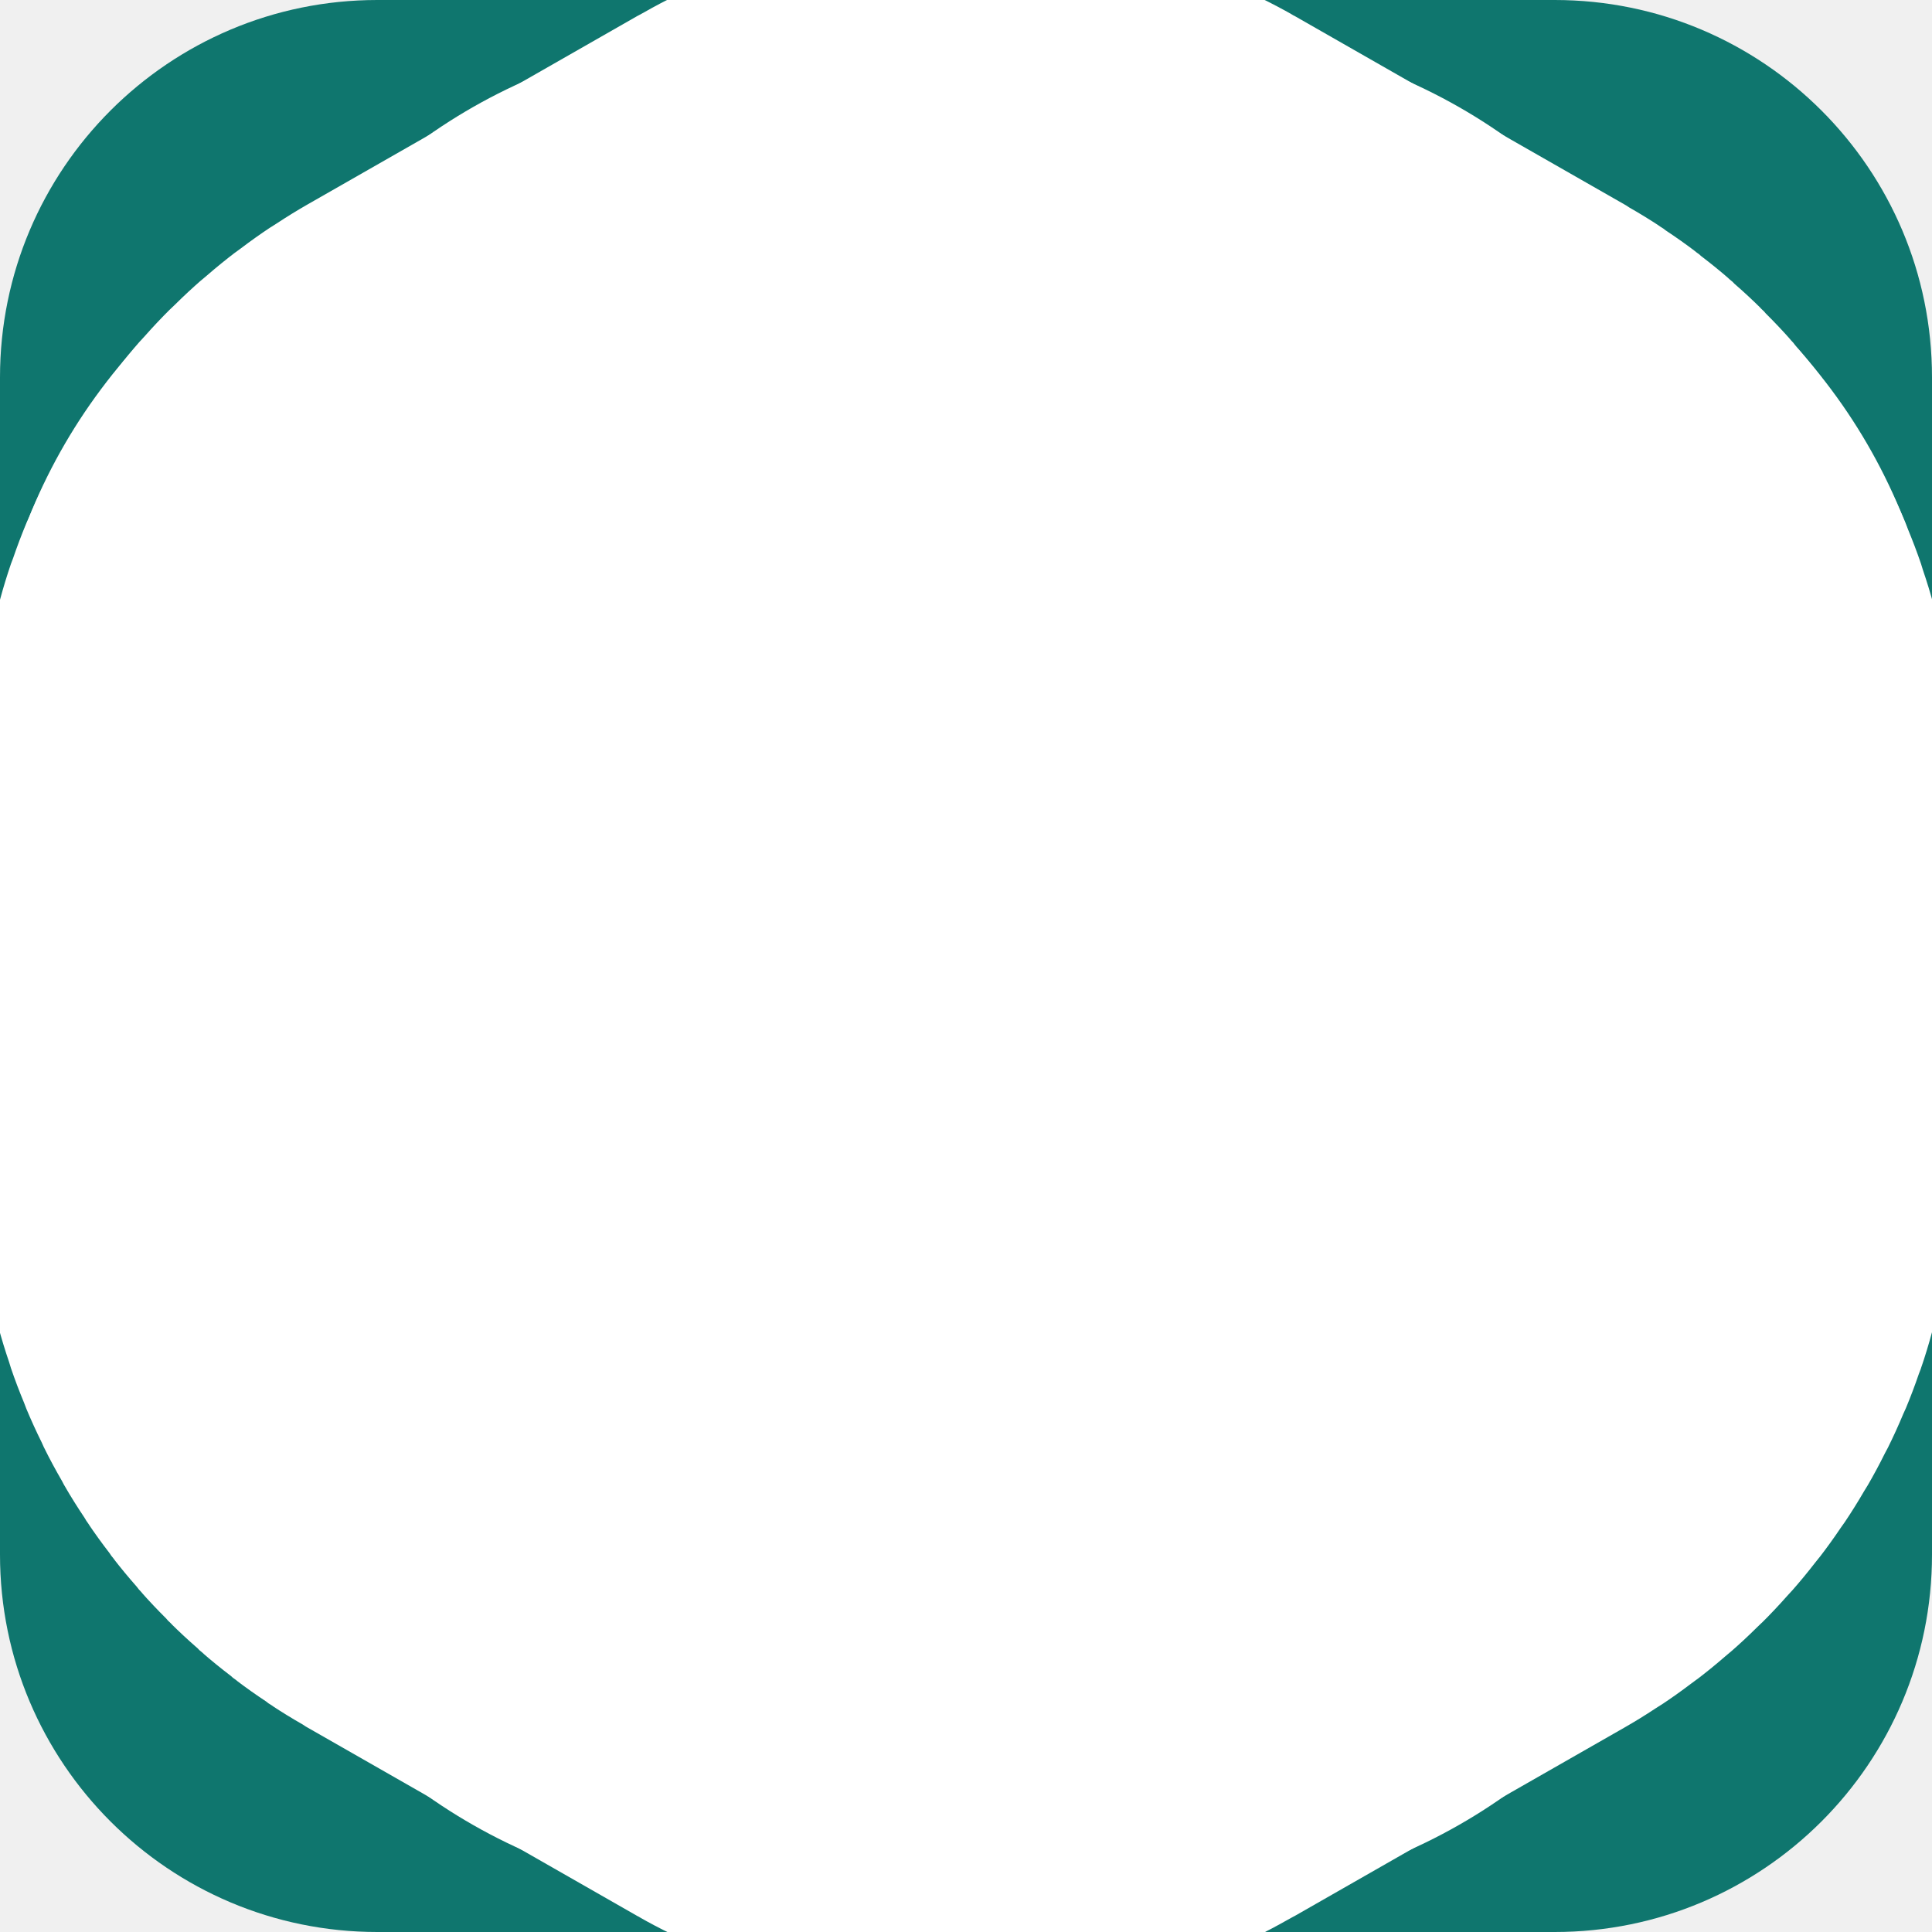
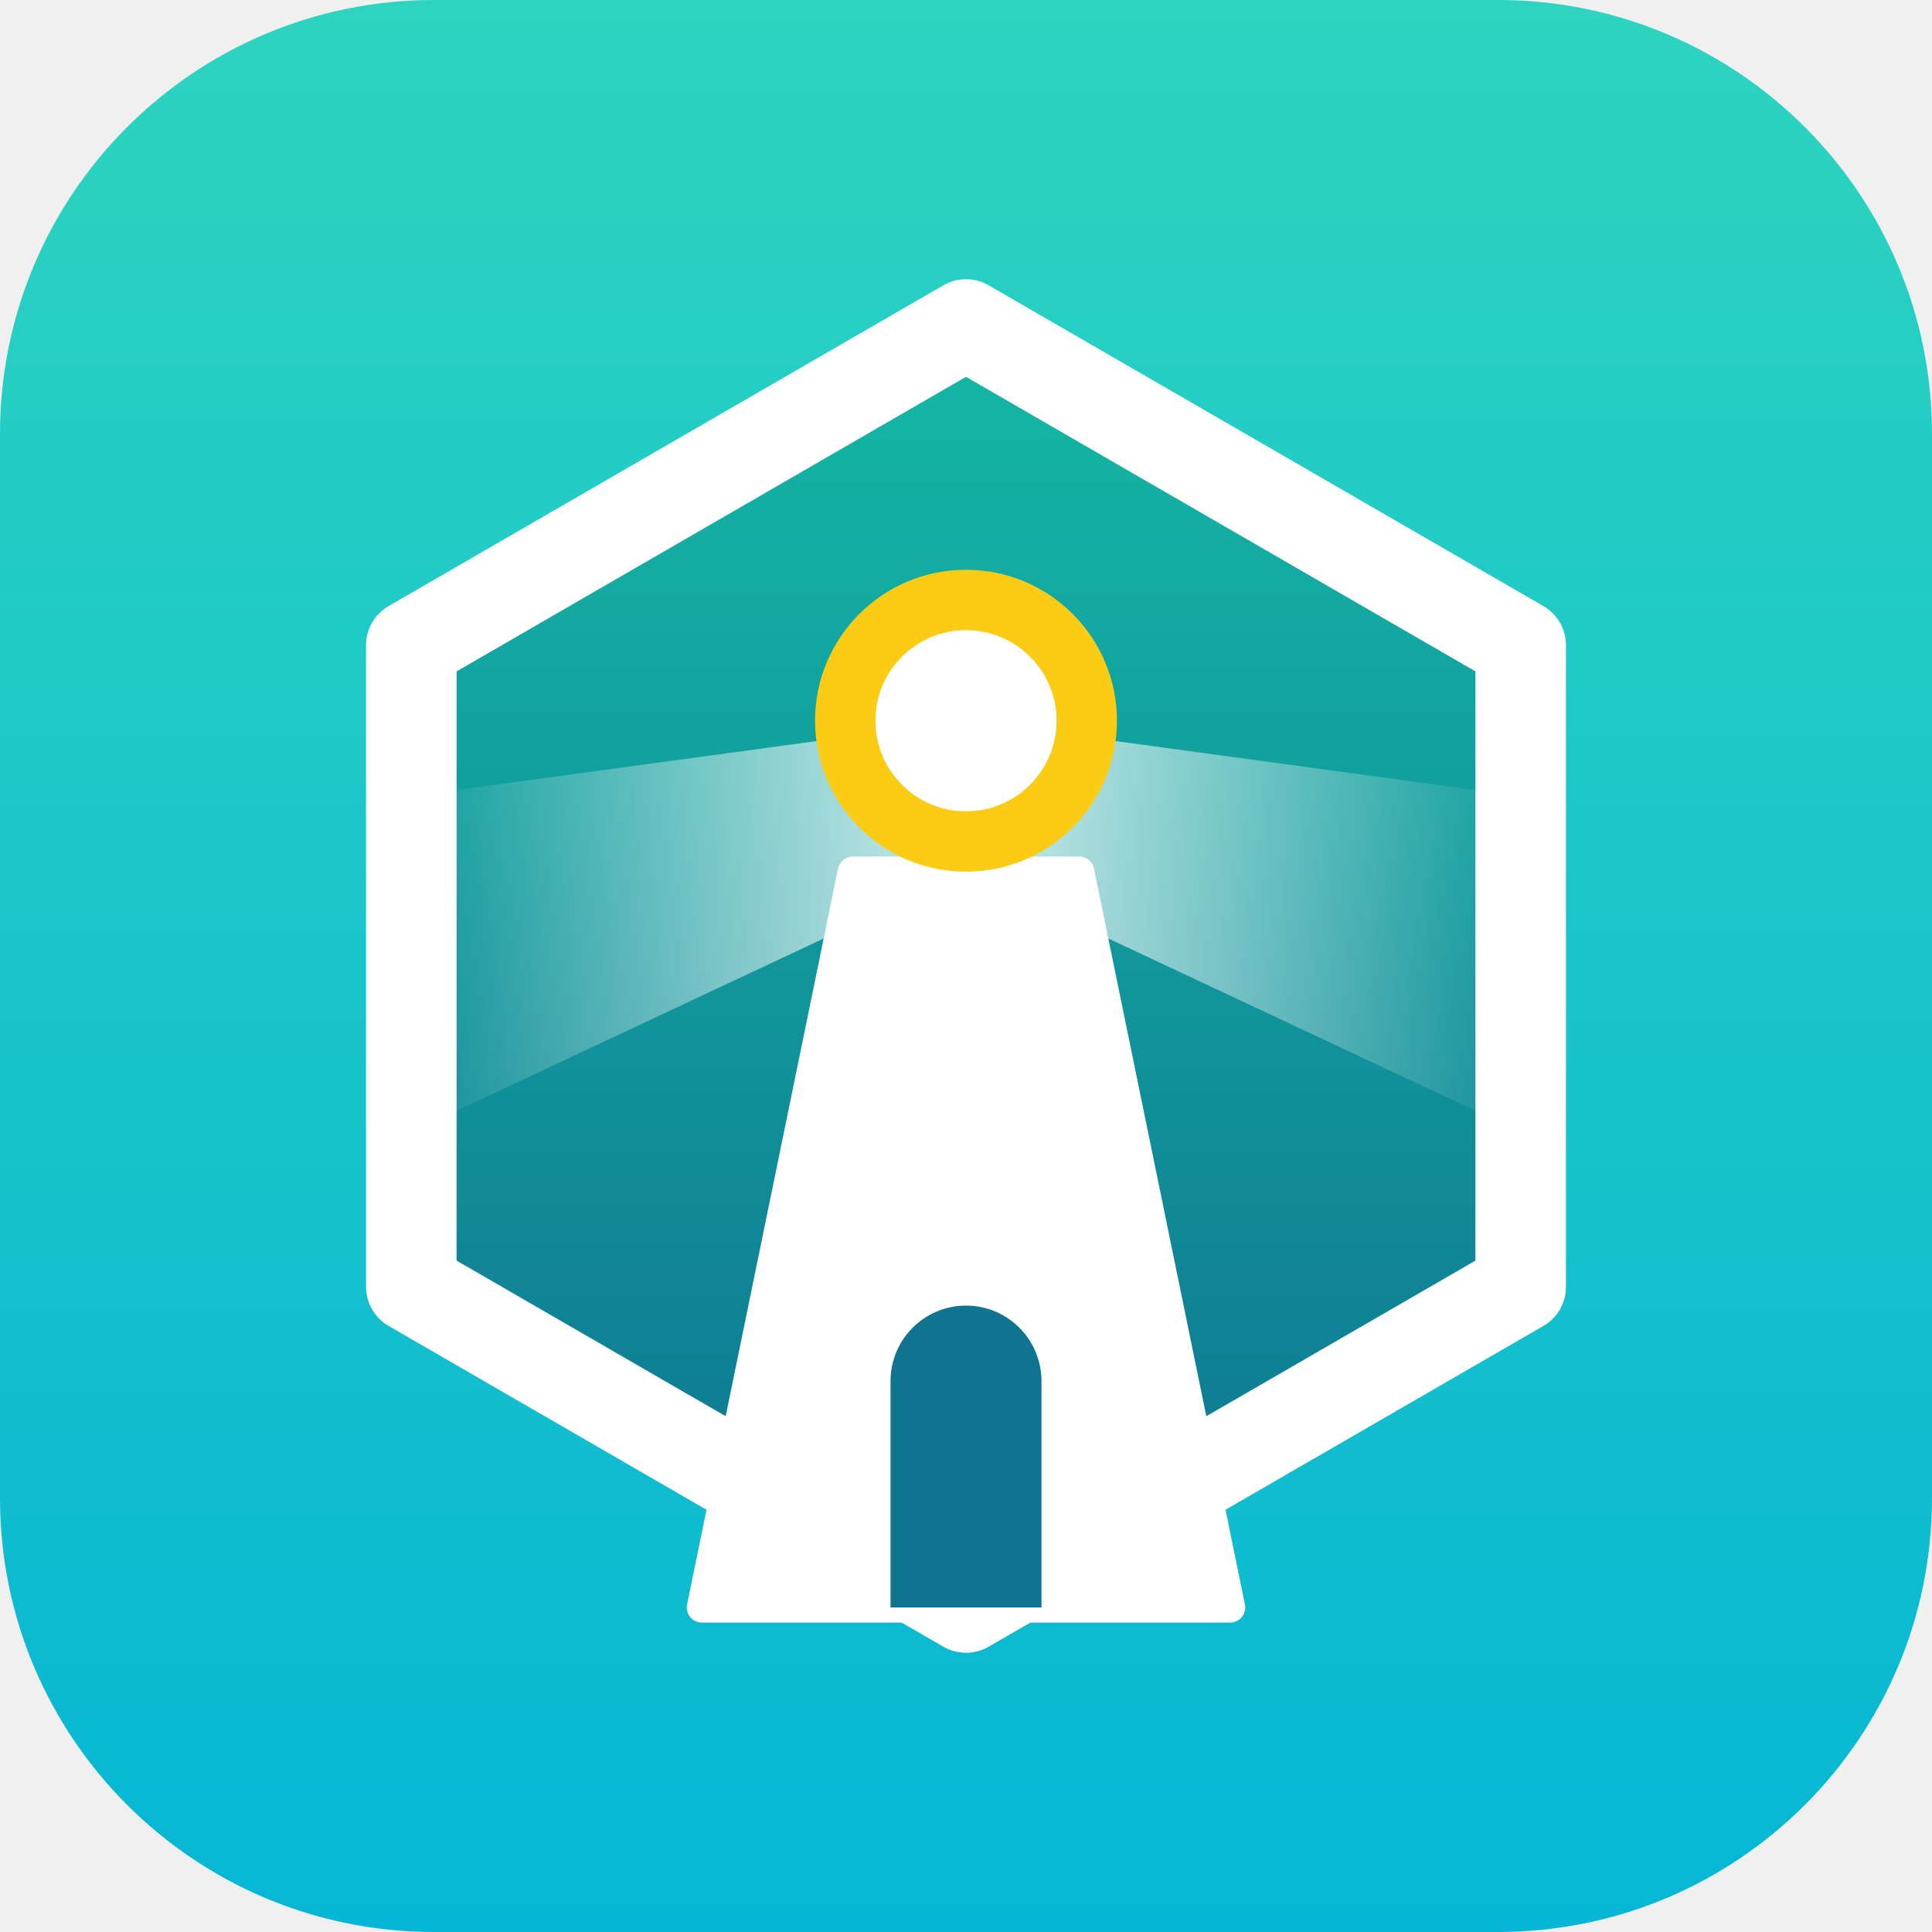
<svg xmlns="http://www.w3.org/2000/svg" viewBox="0 0 512 512" width="512" height="512">
-   <rect width="512" height="512" fill="#0F766E" rx="100" />
-   <g stroke="#ffffff" stroke-width="24" stroke-linecap="round" stroke-linejoin="round" fill="none" transform="translate(106, 106) scale(12.5)">
-     <path d="M21 16V8a2 2 0 0 0-1-1.73l-7-4a2 2 0 0 0-2 0l-7 4A2 2 0 0 0 3 8v8a2 2 0 0 0 1 1.73l7 4a2 2 0 0 0 2 0l7-4A2 2 0 0 0 21 16z" />
-     <polyline points="7.5 4.21 12 6.81 16.5 4.21" />
-     <polyline points="7.5 19.79 7.5 14.6 3 12" />
-     <polyline points="21 12 16.5 14.6 16.5 19.79" />
-     <polyline points="3.27 6.96 12 12.01 20.73 6.96" />
-     <line x1="12" y1="22.08" x2="12" y2="12" />
+   <defs>
+     <linearGradient id="bgGrad" x1="0%" y1="0%" x2="0%" y2="100%">
+       <stop offset="0%" stop-color="#2dd4bf" />
+       <stop offset="100%" stop-color="#06b6d4" />
+     </linearGradient>
+     <linearGradient id="hexInnerGrad" x1="0%" y1="0%" x2="0%" y2="100%">
+       <stop offset="0%" stop-color="#14b8a6" />
+       <stop offset="100%" stop-color="#0e7490" />
+     </linearGradient>
+     <linearGradient id="beamLeft" x1="100%" y1="50%" x2="0%" y2="50%">
+       <stop offset="0%" stop-color="#ffffff" stop-opacity="0.8" />
+       <stop offset="100%" stop-color="#ffffff" stop-opacity="0.0" />
+     </linearGradient>
+     <linearGradient id="beamRight" x1="0%" y1="50%" x2="100%" y2="50%">
+       <stop offset="0%" stop-color="#ffffff" stop-opacity="0.8" />
+       <stop offset="100%" stop-color="#ffffff" stop-opacity="0.0" />
+     </linearGradient>
+     <clipPath id="appFrame">
+       <rect width="512" height="512" rx="115" />
+     </clipPath>
+   </defs>
+   <g clip-path="url(#appFrame)">
+     <rect width="512" height="512" fill="url(#bgGrad)" />
+     <polygon points="256,86 403,171 403,341 256,426 109,341 109,171" fill="url(#hexInnerGrad)" stroke="#ffffff" stroke-width="24" stroke-linejoin="round" />
+     <polygon points="256,191 109,211 109,300 256,231" fill="url(#beamLeft)" />
+     <polygon points="256,191 403,211 403,300 256,231" fill="url(#beamRight)" />
+     <path d="M 226 231 L 286 231 L 326 426 L 186 426 Z" fill="#ffffff" stroke="#ffffff" stroke-width="8" stroke-linejoin="round" />
+     <path d="M 236 426 L 236 366 A 20 20 0 0 1 276 366 L 276 426 Z" fill="#0e7490" />
+     <circle cx="256" cy="191" r="32" fill="#ffffff" stroke="#facc15" stroke-width="16" />
  </g>
</svg>
